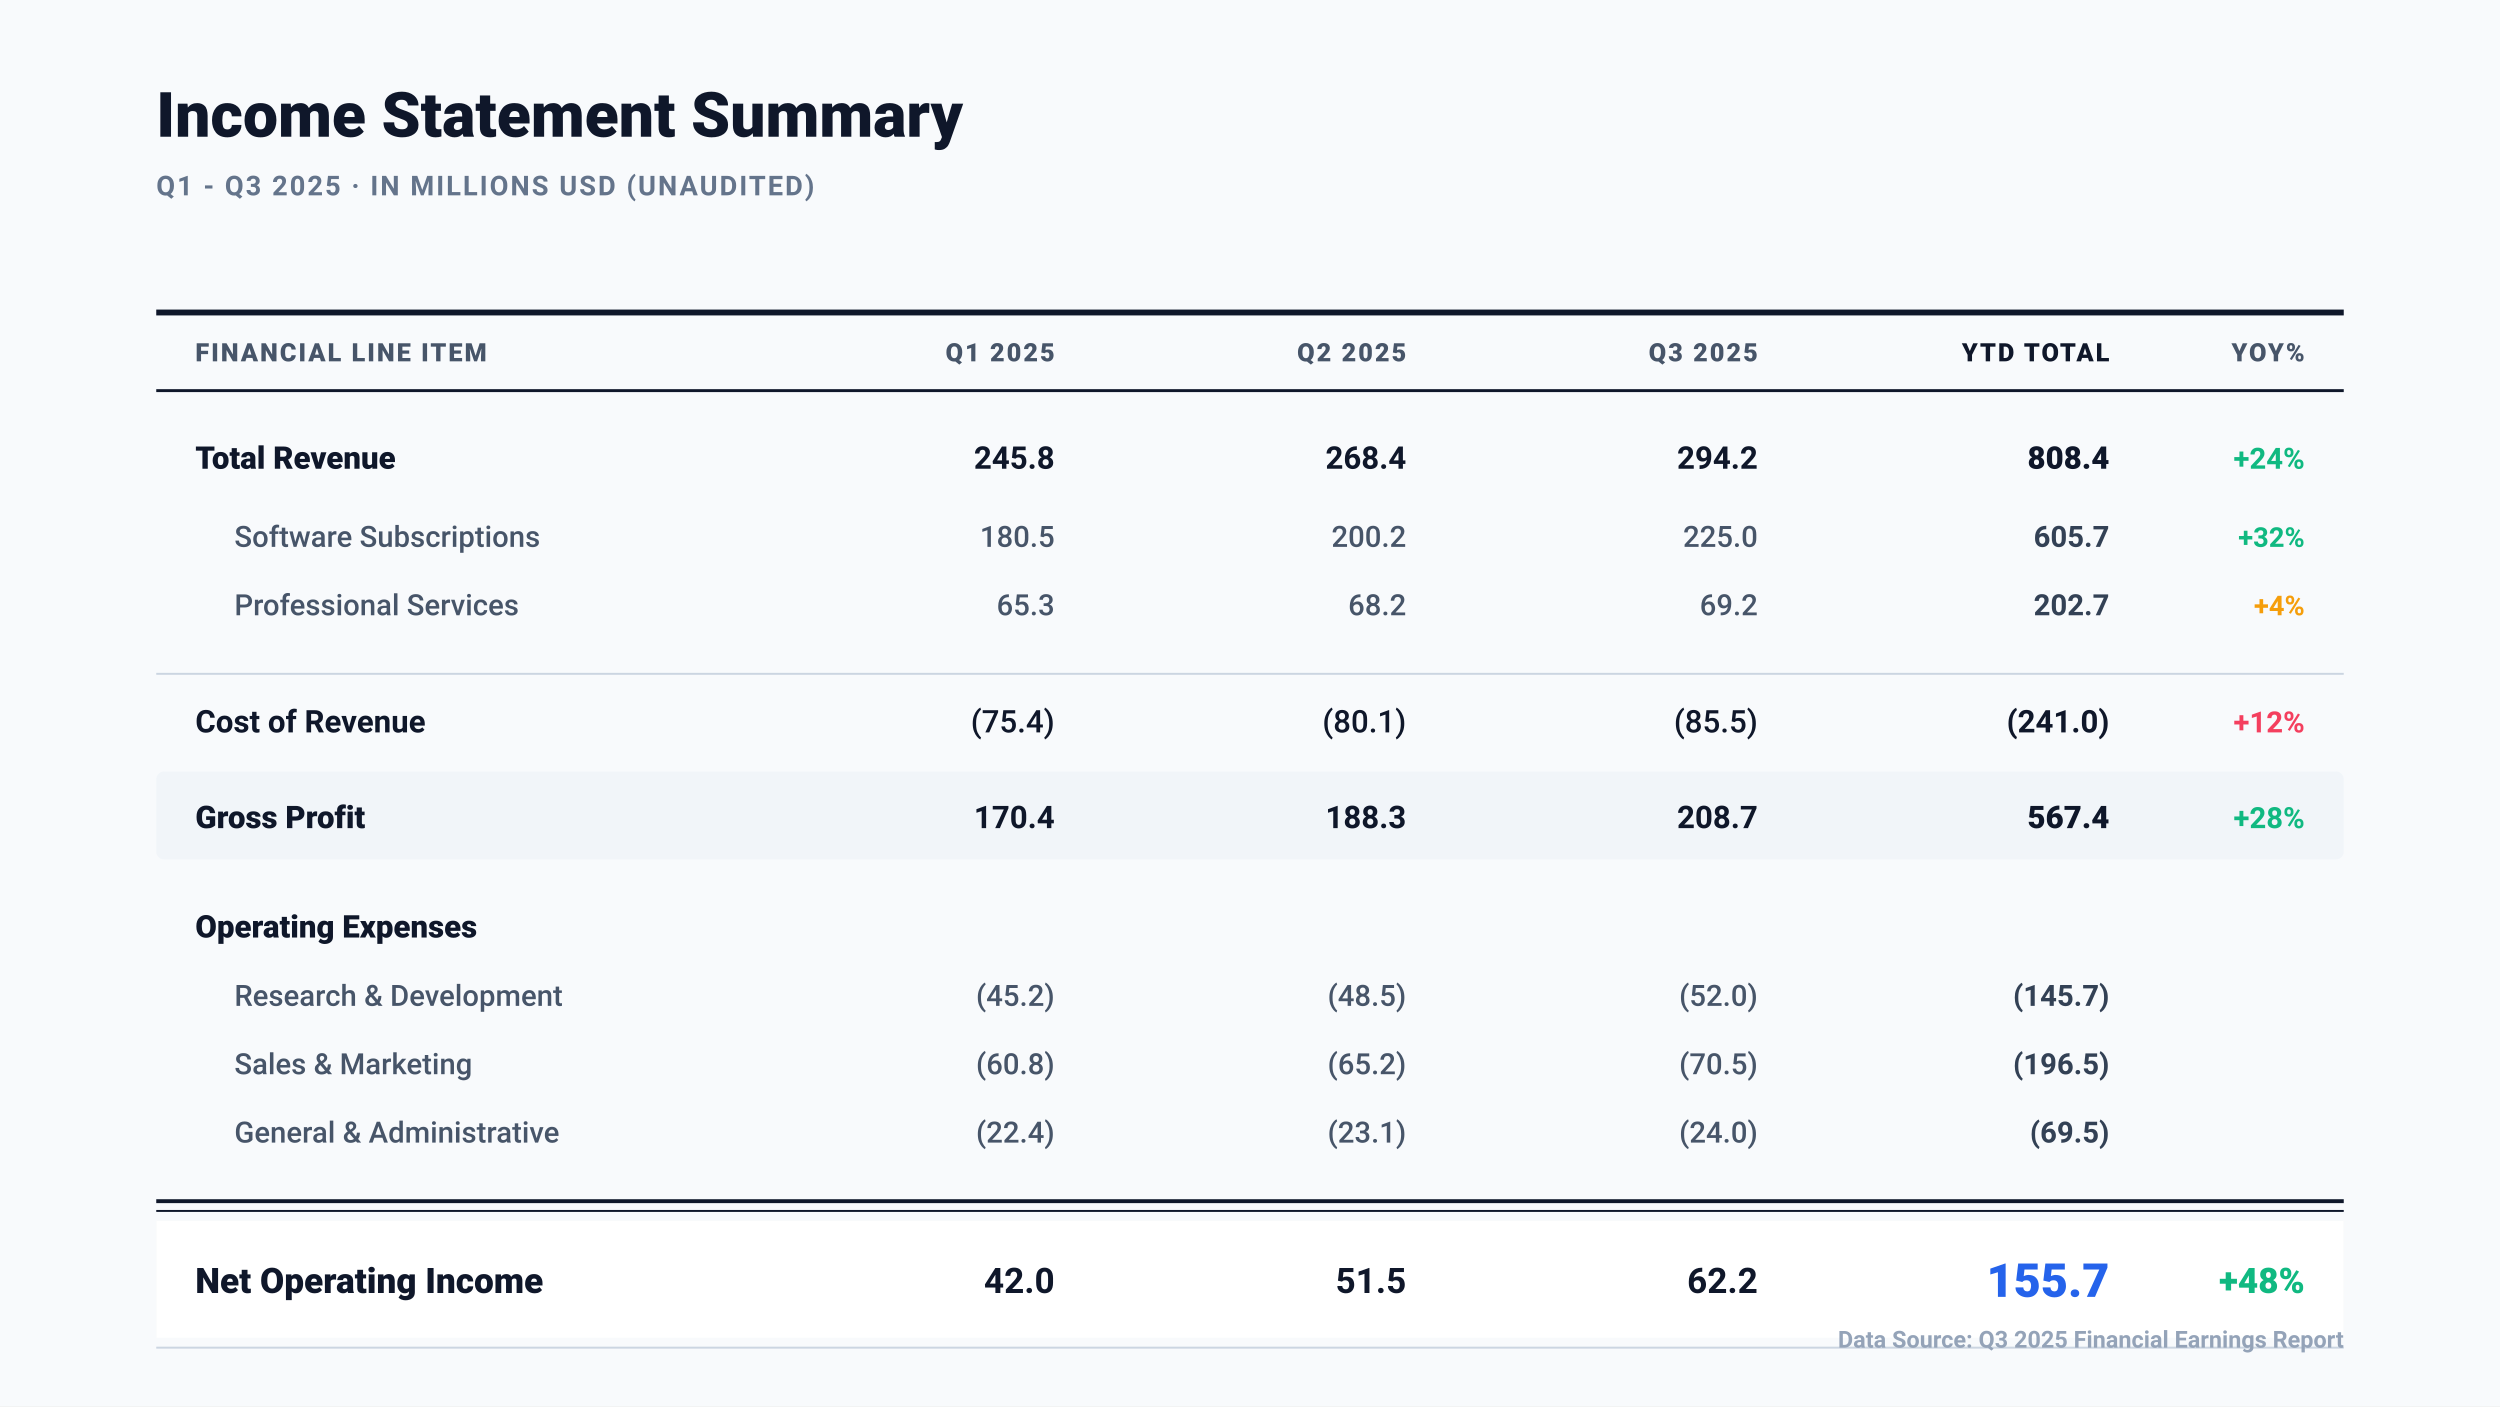
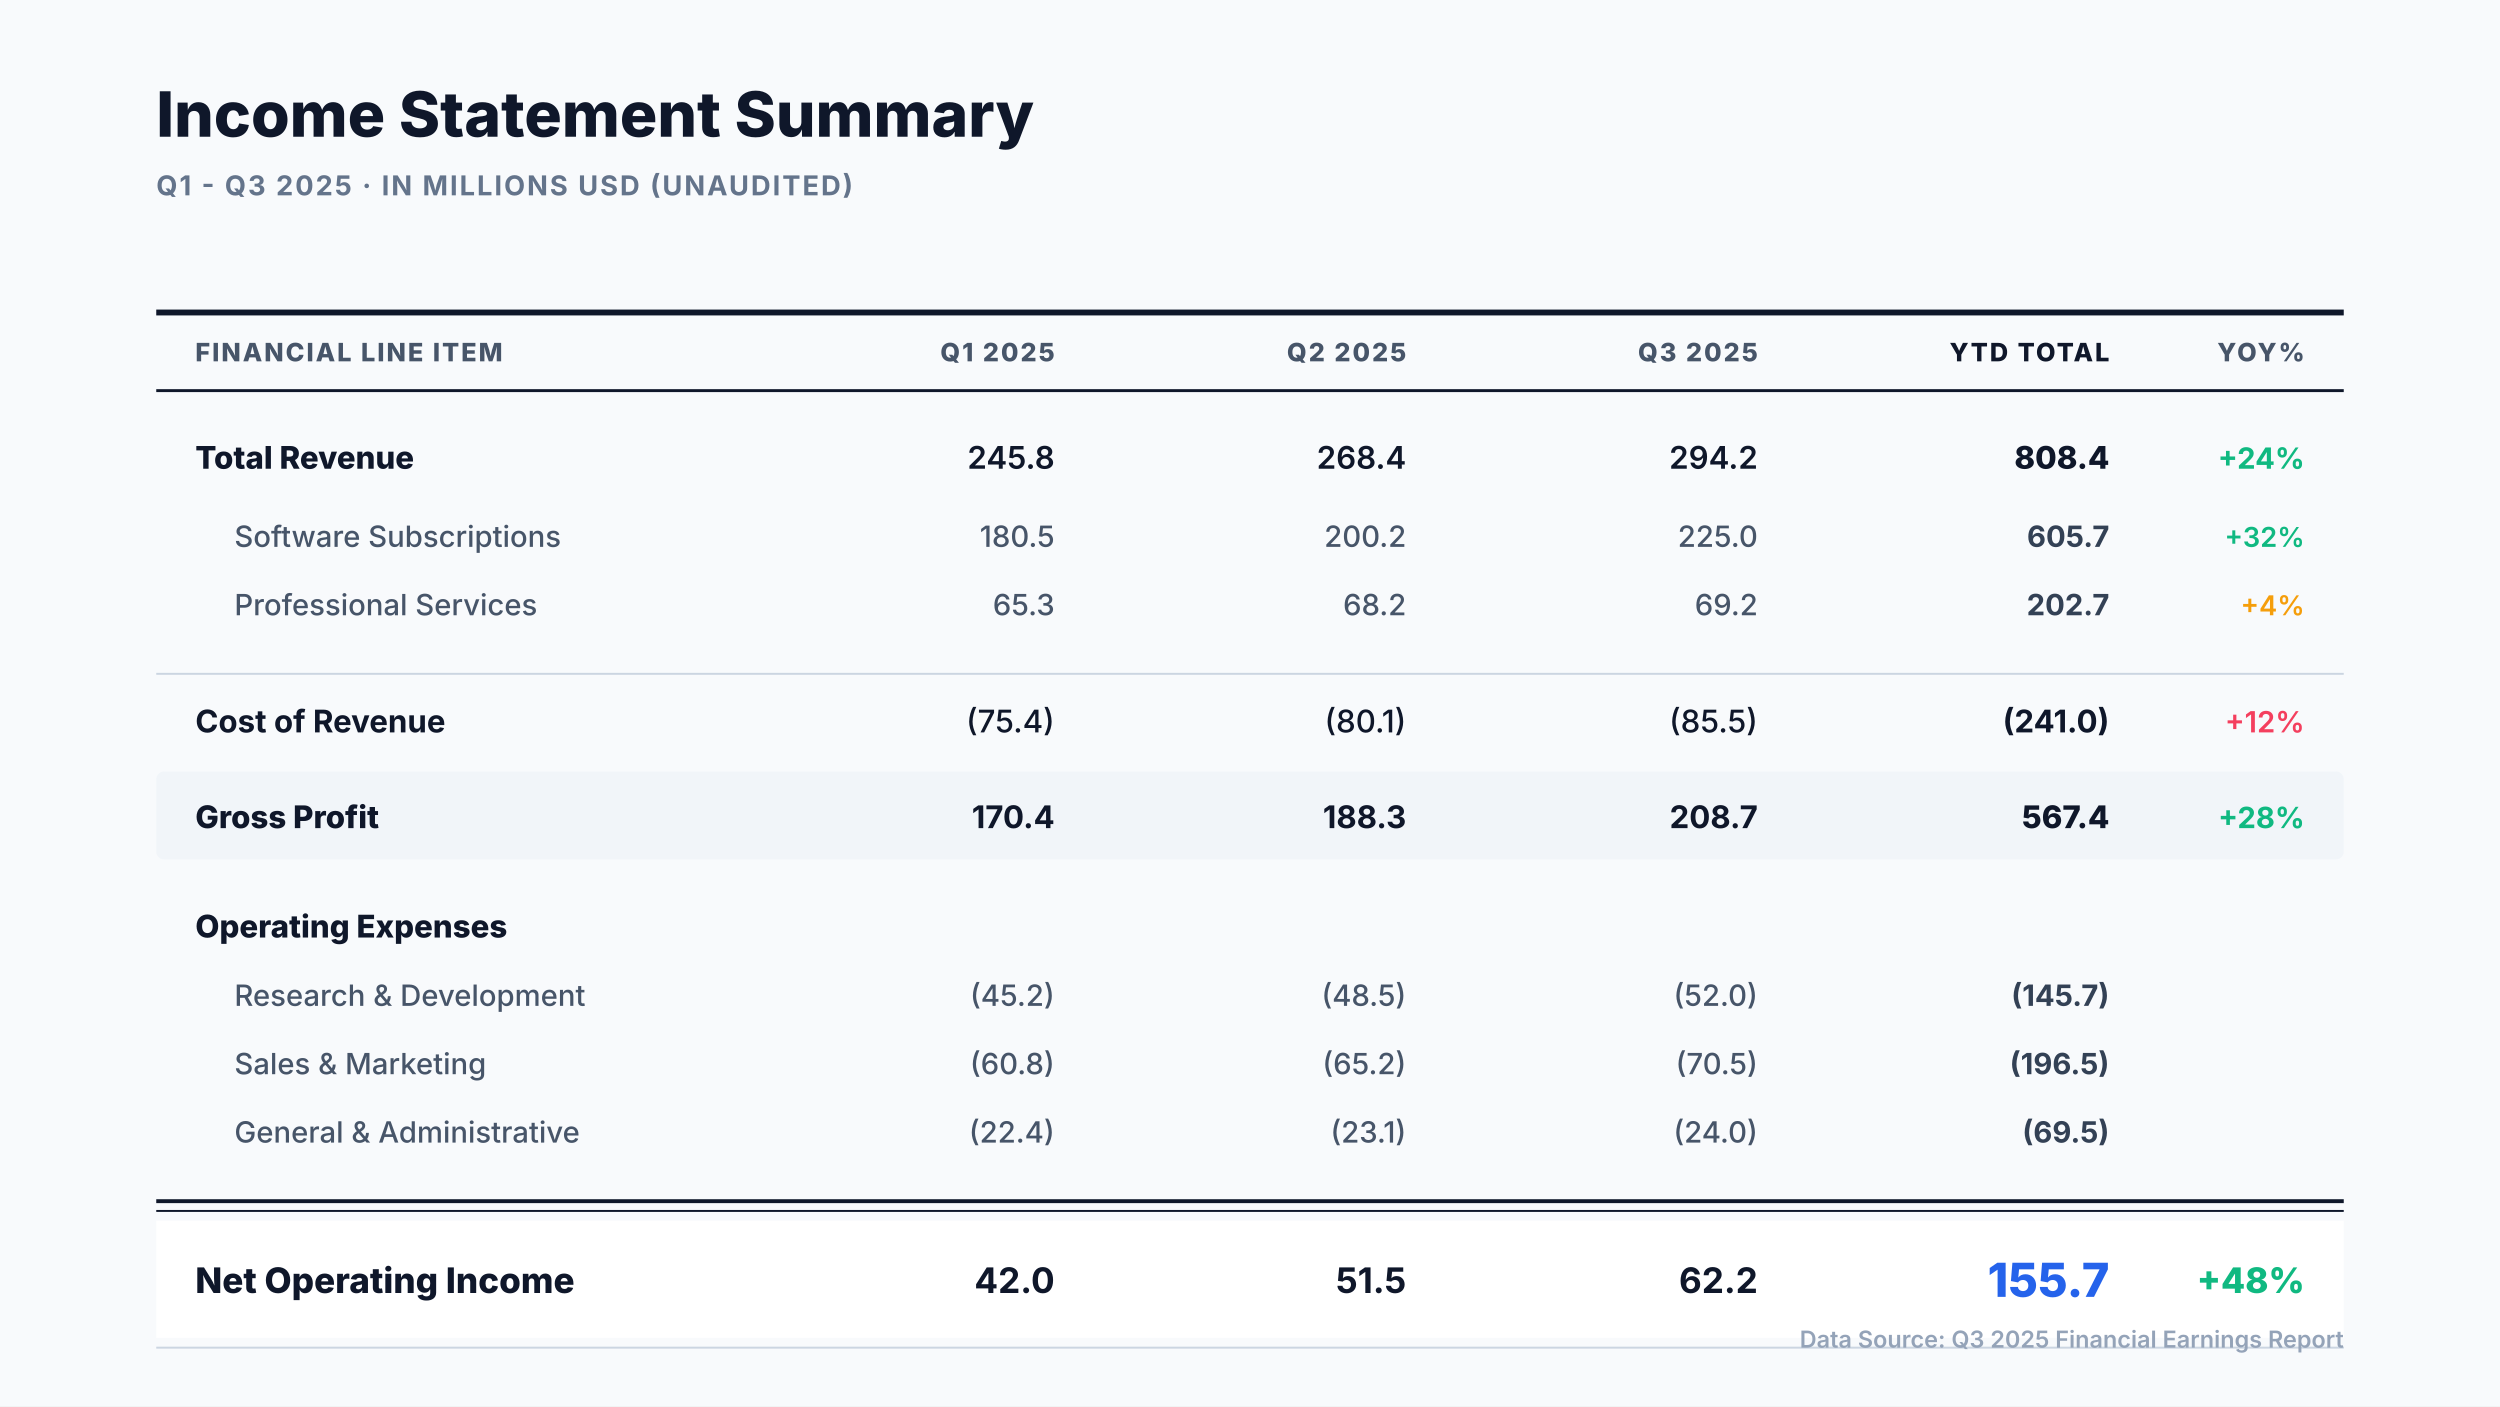
- <svg xmlns="http://www.w3.org/2000/svg" viewBox="0 0 1280 720" width="1280" height="720">
-   <defs>
-     <filter id="bottomGlow" x="-5%" y="-20%" width="110%" height="140%">
-       <feGaussianBlur in="SourceAlpha" stdDeviation="5" />
-       <feOffset dx="0" dy="-2" />
-       <feFlood flood-color="#0F172A" flood-opacity="0.08" />
-       <feComposite in2="SourceAlpha" operator="in" />
-       <feMerge>
-         <feMergeNode />
-         <feMergeNode in="SourceGraphic" />
-       </feMerge>
-     </filter>
-   </defs>
+ <svg xmlns="http://www.w3.org/2000/svg" viewBox="0 0 1280 720" width="1280" height="720" font-family="-apple-system, BlinkMacSystemFont, 'Segoe UI', 'PingFang SC', 'Microsoft YaHei', sans-serif" font-size="12">
  <rect width="1280" height="720" fill="#F8FAFC" />
-   <text x="80" y="70" font-family="Roboto, -apple-system, BlinkMacSystemFont, 'Segoe UI', sans-serif" font-size="32" font-weight="800" fill="#0F172A">Income Statement Summary</text>
-   <text x="80" y="100" font-family="Roboto, -apple-system, BlinkMacSystemFont, 'Segoe UI', sans-serif" font-size="14" font-weight="700" fill="#64748B" letter-spacing="1">Q1 - Q3 2025 · IN MILLIONS USD (UNAUDITED)</text>
-   <g id="financial_statement_table" data-pptx-replace-with="table">
+   <g id="header" data-pptx-bounds="80 35 820 75">
+     <text x="80" y="70" font-size="32" font-weight="800" fill="#0F172A">Income Statement Summary</text>
+     <text x="80" y="100" font-size="14" font-weight="700" fill="#64748B" letter-spacing="1">Q1 - Q3 2025 · IN MILLIONS USD (UNAUDITED)</text>
+   </g>
+   <g id="financial_statement_table" data-pptx-bounds="80 140 1120 550" data-pptx-replace-with="table">
    <g id="tableArea" transform="translate(80, 140)">
      <line x1="0" y1="20" x2="1120" y2="20" stroke="#0F172A" stroke-width="3" />
-       <text x="20" y="45" font-family="Roboto, -apple-system, BlinkMacSystemFont, sans-serif" font-size="13" font-weight="800" fill="#475569" letter-spacing="1">FINANCIAL LINE ITEM</text>
-       <text x="460" y="45" font-family="Roboto, -apple-system, BlinkMacSystemFont, sans-serif" font-size="13" font-weight="800" fill="#475569" letter-spacing="1" text-anchor="end">Q1 2025</text>
-       <text x="640" y="45" font-family="Roboto, -apple-system, BlinkMacSystemFont, sans-serif" font-size="13" font-weight="800" fill="#475569" letter-spacing="1" text-anchor="end">Q2 2025</text>
-       <text x="820" y="45" font-family="Roboto, -apple-system, BlinkMacSystemFont, sans-serif" font-size="13" font-weight="800" fill="#475569" letter-spacing="1" text-anchor="end">Q3 2025</text>
-       <text x="1000" y="45" font-family="Roboto, -apple-system, BlinkMacSystemFont, sans-serif" font-size="13" font-weight="800" fill="#0F172A" letter-spacing="1" text-anchor="end">YTD TOTAL</text>
-       <text x="1100" y="45" font-family="Roboto, -apple-system, BlinkMacSystemFont, sans-serif" font-size="13" font-weight="800" fill="#475569" letter-spacing="1" text-anchor="end">YOY%</text>
+       <text x="20" y="45" font-size="13" font-weight="800" fill="#475569" letter-spacing="1">FINANCIAL LINE ITEM</text>
+       <text x="460" y="45" font-size="13" font-weight="800" fill="#475569" letter-spacing="1" text-anchor="end">Q1 2025</text>
+       <text x="640" y="45" font-size="13" font-weight="800" fill="#475569" letter-spacing="1" text-anchor="end">Q2 2025</text>
+       <text x="820" y="45" font-size="13" font-weight="800" fill="#475569" letter-spacing="1" text-anchor="end">Q3 2025</text>
+       <text x="1000" y="45" font-size="13" font-weight="800" fill="#0F172A" letter-spacing="1" text-anchor="end">YTD TOTAL</text>
+       <text x="1100" y="45" font-size="13" font-weight="800" fill="#475569" letter-spacing="1" text-anchor="end">YOY%</text>
      <line x1="0" y1="60" x2="1120" y2="60" stroke="#0F172A" stroke-width="1.5" />
-       <text x="20" y="100" font-family="Roboto, -apple-system, BlinkMacSystemFont, sans-serif" font-size="16" font-weight="800" fill="#0F172A">Total Revenue</text>
-       <text x="460" y="100" font-family="Roboto, -apple-system, BlinkMacSystemFont, sans-serif" font-size="16" font-weight="600" fill="#0F172A" text-anchor="end">245.8</text>
-       <text x="640" y="100" font-family="Roboto, -apple-system, BlinkMacSystemFont, sans-serif" font-size="16" font-weight="600" fill="#0F172A" text-anchor="end">268.4</text>
-       <text x="820" y="100" font-family="Roboto, -apple-system, BlinkMacSystemFont, sans-serif" font-size="16" font-weight="600" fill="#0F172A" text-anchor="end">294.2</text>
-       <text x="1000" y="100" font-family="Roboto, -apple-system, BlinkMacSystemFont, sans-serif" font-size="16" font-weight="800" fill="#0F172A" text-anchor="end">808.4</text>
-       <text x="1100" y="100" font-family="Roboto, -apple-system, BlinkMacSystemFont, sans-serif" font-size="15" font-weight="700" fill="#10B981" text-anchor="end">+24%</text>
-       <text x="40" y="140" font-family="Roboto, -apple-system, BlinkMacSystemFont, sans-serif" font-size="15" font-weight="500" fill="#475569">Software Subscriptions</text>
-       <text x="460" y="140" font-family="Roboto, -apple-system, BlinkMacSystemFont, sans-serif" font-size="15" font-weight="500" fill="#475569" text-anchor="end">180.5</text>
-       <text x="640" y="140" font-family="Roboto, -apple-system, BlinkMacSystemFont, sans-serif" font-size="15" font-weight="500" fill="#475569" text-anchor="end">200.2</text>
-       <text x="820" y="140" font-family="Roboto, -apple-system, BlinkMacSystemFont, sans-serif" font-size="15" font-weight="500" fill="#475569" text-anchor="end">225.0</text>
-       <text x="1000" y="140" font-family="Roboto, -apple-system, BlinkMacSystemFont, sans-serif" font-size="15" font-weight="700" fill="#334155" text-anchor="end">605.7</text>
-       <text x="1100" y="140" font-family="Roboto, -apple-system, BlinkMacSystemFont, sans-serif" font-size="14" font-weight="600" fill="#10B981" text-anchor="end">+32%</text>
-       <text x="40" y="175" font-family="Roboto, -apple-system, BlinkMacSystemFont, sans-serif" font-size="15" font-weight="500" fill="#475569">Professional Services</text>
-       <text x="460" y="175" font-family="Roboto, -apple-system, BlinkMacSystemFont, sans-serif" font-size="15" font-weight="500" fill="#475569" text-anchor="end">65.3</text>
-       <text x="640" y="175" font-family="Roboto, -apple-system, BlinkMacSystemFont, sans-serif" font-size="15" font-weight="500" fill="#475569" text-anchor="end">68.2</text>
-       <text x="820" y="175" font-family="Roboto, -apple-system, BlinkMacSystemFont, sans-serif" font-size="15" font-weight="500" fill="#475569" text-anchor="end">69.2</text>
-       <text x="1000" y="175" font-family="Roboto, -apple-system, BlinkMacSystemFont, sans-serif" font-size="15" font-weight="700" fill="#334155" text-anchor="end">202.7</text>
-       <text x="1100" y="175" font-family="Roboto, -apple-system, BlinkMacSystemFont, sans-serif" font-size="14" font-weight="600" fill="#F59E0B" text-anchor="end">+4%</text>
+       <text x="20" y="100" font-size="16" font-weight="800" fill="#0F172A">Total Revenue</text>
+       <text x="460" y="100" font-size="16" font-weight="600" fill="#0F172A" text-anchor="end">245.8</text>
+       <text x="640" y="100" font-size="16" font-weight="600" fill="#0F172A" text-anchor="end">268.4</text>
+       <text x="820" y="100" font-size="16" font-weight="600" fill="#0F172A" text-anchor="end">294.2</text>
+       <text x="1000" y="100" font-size="16" font-weight="800" fill="#0F172A" text-anchor="end">808.4</text>
+       <text x="1100" y="100" font-size="15" font-weight="700" fill="#10B981" text-anchor="end">+24%</text>
+       <text x="40" y="140" font-size="15" font-weight="500" fill="#475569">Software Subscriptions</text>
+       <text x="460" y="140" font-size="15" font-weight="500" fill="#475569" text-anchor="end">180.5</text>
+       <text x="640" y="140" font-size="15" font-weight="500" fill="#475569" text-anchor="end">200.2</text>
+       <text x="820" y="140" font-size="15" font-weight="500" fill="#475569" text-anchor="end">225.0</text>
+       <text x="1000" y="140" font-size="15" font-weight="700" fill="#334155" text-anchor="end">605.7</text>
+       <text x="1100" y="140" font-size="14" font-weight="600" fill="#10B981" text-anchor="end">+32%</text>
+       <text x="40" y="175" font-size="15" font-weight="500" fill="#475569">Professional Services</text>
+       <text x="460" y="175" font-size="15" font-weight="500" fill="#475569" text-anchor="end">65.3</text>
+       <text x="640" y="175" font-size="15" font-weight="500" fill="#475569" text-anchor="end">68.2</text>
+       <text x="820" y="175" font-size="15" font-weight="500" fill="#475569" text-anchor="end">69.2</text>
+       <text x="1000" y="175" font-size="15" font-weight="700" fill="#334155" text-anchor="end">202.7</text>
+       <text x="1100" y="175" font-size="14" font-weight="600" fill="#F59E0B" text-anchor="end">+4%</text>
      <line x1="0" y1="205" x2="1120" y2="205" stroke="#CBD5E1" stroke-width="1" />
-       <text x="20" y="235" font-family="Roboto, -apple-system, BlinkMacSystemFont, sans-serif" font-size="16" font-weight="700" fill="#0F172A">Cost of Revenue</text>
-       <text x="460" y="235" font-family="Roboto, -apple-system, BlinkMacSystemFont, sans-serif" font-size="16" font-weight="500" fill="#0F172A" text-anchor="end">(75.4)</text>
-       <text x="640" y="235" font-family="Roboto, -apple-system, BlinkMacSystemFont, sans-serif" font-size="16" font-weight="500" fill="#0F172A" text-anchor="end">(80.1)</text>
-       <text x="820" y="235" font-family="Roboto, -apple-system, BlinkMacSystemFont, sans-serif" font-size="16" font-weight="500" fill="#0F172A" text-anchor="end">(85.5)</text>
-       <text x="1000" y="235" font-family="Roboto, -apple-system, BlinkMacSystemFont, sans-serif" font-size="16" font-weight="700" fill="#0F172A" text-anchor="end">(241.0)</text>
-       <text x="1100" y="235" font-family="Roboto, -apple-system, BlinkMacSystemFont, sans-serif" font-size="15" font-weight="600" fill="#F43F5E" text-anchor="end">+12%</text>
+       <text x="20" y="235" font-size="16" font-weight="700" fill="#0F172A">Cost of Revenue</text>
+       <text x="460" y="235" font-size="16" font-weight="500" fill="#0F172A" text-anchor="end">(75.4)</text>
+       <text x="640" y="235" font-size="16" font-weight="500" fill="#0F172A" text-anchor="end">(80.1)</text>
+       <text x="820" y="235" font-size="16" font-weight="500" fill="#0F172A" text-anchor="end">(85.5)</text>
+       <text x="1000" y="235" font-size="16" font-weight="700" fill="#0F172A" text-anchor="end">(241.0)</text>
+       <text x="1100" y="235" font-size="15" font-weight="600" fill="#F43F5E" text-anchor="end">+12%</text>
      <rect x="0" y="255" width="1120" height="45" fill="#F1F5F9" rx="4" />
-       <text x="20" y="284" font-family="Roboto, -apple-system, BlinkMacSystemFont, sans-serif" font-size="16" font-weight="800" fill="#0F172A">Gross Profit</text>
-       <text x="460" y="284" font-family="Roboto, -apple-system, BlinkMacSystemFont, sans-serif" font-size="16" font-weight="700" fill="#0F172A" text-anchor="end">170.4</text>
-       <text x="640" y="284" font-family="Roboto, -apple-system, BlinkMacSystemFont, sans-serif" font-size="16" font-weight="700" fill="#0F172A" text-anchor="end">188.3</text>
-       <text x="820" y="284" font-family="Roboto, -apple-system, BlinkMacSystemFont, sans-serif" font-size="16" font-weight="700" fill="#0F172A" text-anchor="end">208.7</text>
-       <text x="1000" y="284" font-family="Roboto, -apple-system, BlinkMacSystemFont, sans-serif" font-size="16" font-weight="800" fill="#0F172A" text-anchor="end">567.4</text>
-       <text x="1100" y="284" font-family="Roboto, -apple-system, BlinkMacSystemFont, sans-serif" font-size="15" font-weight="700" fill="#10B981" text-anchor="end">+28%</text>
-       <text x="20" y="340" font-family="Roboto, -apple-system, BlinkMacSystemFont, sans-serif" font-size="16" font-weight="800" fill="#0F172A">Operating Expenses</text>
-       <text x="40" y="375" font-family="Roboto, -apple-system, BlinkMacSystemFont, sans-serif" font-size="15" font-weight="500" fill="#475569">Research &amp; Development</text>
-       <text x="460" y="375" font-family="Roboto, -apple-system, BlinkMacSystemFont, sans-serif" font-size="15" font-weight="500" fill="#475569" text-anchor="end">(45.2)</text>
-       <text x="640" y="375" font-family="Roboto, -apple-system, BlinkMacSystemFont, sans-serif" font-size="15" font-weight="500" fill="#475569" text-anchor="end">(48.5)</text>
-       <text x="820" y="375" font-family="Roboto, -apple-system, BlinkMacSystemFont, sans-serif" font-size="15" font-weight="500" fill="#475569" text-anchor="end">(52.0)</text>
-       <text x="1000" y="375" font-family="Roboto, -apple-system, BlinkMacSystemFont, sans-serif" font-size="15" font-weight="700" fill="#334155" text-anchor="end">(145.7)</text>
-       <text x="40" y="410" font-family="Roboto, -apple-system, BlinkMacSystemFont, sans-serif" font-size="15" font-weight="500" fill="#475569">Sales &amp; Marketing</text>
-       <text x="460" y="410" font-family="Roboto, -apple-system, BlinkMacSystemFont, sans-serif" font-size="15" font-weight="500" fill="#475569" text-anchor="end">(60.8)</text>
-       <text x="640" y="410" font-family="Roboto, -apple-system, BlinkMacSystemFont, sans-serif" font-size="15" font-weight="500" fill="#475569" text-anchor="end">(65.2)</text>
-       <text x="820" y="410" font-family="Roboto, -apple-system, BlinkMacSystemFont, sans-serif" font-size="15" font-weight="500" fill="#475569" text-anchor="end">(70.5)</text>
-       <text x="1000" y="410" font-family="Roboto, -apple-system, BlinkMacSystemFont, sans-serif" font-size="15" font-weight="700" fill="#334155" text-anchor="end">(196.5)</text>
-       <text x="40" y="445" font-family="Roboto, -apple-system, BlinkMacSystemFont, sans-serif" font-size="15" font-weight="500" fill="#475569">General &amp; Administrative</text>
-       <text x="460" y="445" font-family="Roboto, -apple-system, BlinkMacSystemFont, sans-serif" font-size="15" font-weight="500" fill="#475569" text-anchor="end">(22.4)</text>
-       <text x="640" y="445" font-family="Roboto, -apple-system, BlinkMacSystemFont, sans-serif" font-size="15" font-weight="500" fill="#475569" text-anchor="end">(23.1)</text>
-       <text x="820" y="445" font-family="Roboto, -apple-system, BlinkMacSystemFont, sans-serif" font-size="15" font-weight="500" fill="#475569" text-anchor="end">(24.0)</text>
-       <text x="1000" y="445" font-family="Roboto, -apple-system, BlinkMacSystemFont, sans-serif" font-size="15" font-weight="700" fill="#334155" text-anchor="end">(69.5)</text>
+       <text x="20" y="284" font-size="16" font-weight="800" fill="#0F172A">Gross Profit</text>
+       <text x="460" y="284" font-size="16" font-weight="700" fill="#0F172A" text-anchor="end">170.4</text>
+       <text x="640" y="284" font-size="16" font-weight="700" fill="#0F172A" text-anchor="end">188.3</text>
+       <text x="820" y="284" font-size="16" font-weight="700" fill="#0F172A" text-anchor="end">208.7</text>
+       <text x="1000" y="284" font-size="16" font-weight="800" fill="#0F172A" text-anchor="end">567.4</text>
+       <text x="1100" y="284" font-size="15" font-weight="700" fill="#10B981" text-anchor="end">+28%</text>
+       <text x="20" y="340" font-size="16" font-weight="800" fill="#0F172A">Operating Expenses</text>
+       <text x="40" y="375" font-size="15" font-weight="500" fill="#475569">Research &amp; Development</text>
+       <text x="460" y="375" font-size="15" font-weight="500" fill="#475569" text-anchor="end">(45.2)</text>
+       <text x="640" y="375" font-size="15" font-weight="500" fill="#475569" text-anchor="end">(48.5)</text>
+       <text x="820" y="375" font-size="15" font-weight="500" fill="#475569" text-anchor="end">(52.0)</text>
+       <text x="1000" y="375" font-size="15" font-weight="700" fill="#334155" text-anchor="end">(145.7)</text>
+       <text x="40" y="410" font-size="15" font-weight="500" fill="#475569">Sales &amp; Marketing</text>
+       <text x="460" y="410" font-size="15" font-weight="500" fill="#475569" text-anchor="end">(60.8)</text>
+       <text x="640" y="410" font-size="15" font-weight="500" fill="#475569" text-anchor="end">(65.2)</text>
+       <text x="820" y="410" font-size="15" font-weight="500" fill="#475569" text-anchor="end">(70.5)</text>
+       <text x="1000" y="410" font-size="15" font-weight="700" fill="#334155" text-anchor="end">(196.5)</text>
+       <text x="40" y="445" font-size="15" font-weight="500" fill="#475569">General &amp; Administrative</text>
+       <text x="460" y="445" font-size="15" font-weight="500" fill="#475569" text-anchor="end">(22.4)</text>
+       <text x="640" y="445" font-size="15" font-weight="500" fill="#475569" text-anchor="end">(23.1)</text>
+       <text x="820" y="445" font-size="15" font-weight="500" fill="#475569" text-anchor="end">(24.0)</text>
+       <text x="1000" y="445" font-size="15" font-weight="700" fill="#334155" text-anchor="end">(69.5)</text>
      <line x1="0" y1="475" x2="1120" y2="475" stroke="#0F172A" stroke-width="2" />
      <line x1="0" y1="480" x2="1120" y2="480" stroke="#0F172A" stroke-width="1" />
-       <rect x="0" y="485" width="1120" height="60" fill="#FFFFFF" filter="url(#bottomGlow)" />
-       <text x="20" y="522" font-family="Roboto, -apple-system, BlinkMacSystemFont, sans-serif" font-size="18" font-weight="800" fill="#0F172A">Net Operating Income</text>
-       <text x="460" y="522" font-family="Roboto, -apple-system, BlinkMacSystemFont, sans-serif" font-size="18" font-weight="700" fill="#0F172A" text-anchor="end">42.0</text>
-       <text x="640" y="522" font-family="Roboto, -apple-system, BlinkMacSystemFont, sans-serif" font-size="18" font-weight="700" fill="#0F172A" text-anchor="end">51.5</text>
-       <text x="820" y="522" font-family="Roboto, -apple-system, BlinkMacSystemFont, sans-serif" font-size="18" font-weight="700" fill="#0F172A" text-anchor="end">62.2</text>
-       <text x="1000" y="524" font-family="Roboto, -apple-system, BlinkMacSystemFont, sans-serif" font-size="24" font-weight="800" fill="#2563EB" text-anchor="end">155.7</text>
-       <text x="1100" y="522" font-family="Roboto, -apple-system, BlinkMacSystemFont, sans-serif" font-size="18" font-weight="800" fill="#10B981" text-anchor="end">+48%</text>
+       <rect x="0" y="485" width="1120" height="60" fill="#FFFFFF" />
+       <text x="20" y="522" font-size="18" font-weight="800" fill="#0F172A">Net Operating Income</text>
+       <text x="460" y="522" font-size="18" font-weight="700" fill="#0F172A" text-anchor="end">42.0</text>
+       <text x="640" y="522" font-size="18" font-weight="700" fill="#0F172A" text-anchor="end">51.5</text>
+       <text x="820" y="522" font-size="18" font-weight="700" fill="#0F172A" text-anchor="end">62.2</text>
+       <text x="1000" y="524" font-size="24" font-weight="800" fill="#2563EB" text-anchor="end">155.7</text>
+       <text x="1100" y="522" font-size="18" font-weight="800" fill="#10B981" text-anchor="end">+48%</text>
      <line x1="0" y1="550" x2="1120" y2="550" stroke="#CBD5E1" stroke-width="1" />
    </g>
  </g>
-   <text x="1200" y="690" text-anchor="end" font-family="Roboto, -apple-system, BlinkMacSystemFont, sans-serif" font-size="12" font-weight="600" fill="#94A3B8">Data Source: Q3 2025 Financial Earnings Report</text>
+   <g id="source" data-pptx-bounds="830 675 370 20">
+     <text x="1200" y="690" text-anchor="end" font-weight="600" fill="#94A3B8">Data Source: Q3 2025 Financial Earnings Report</text>
+   </g>
</svg>
